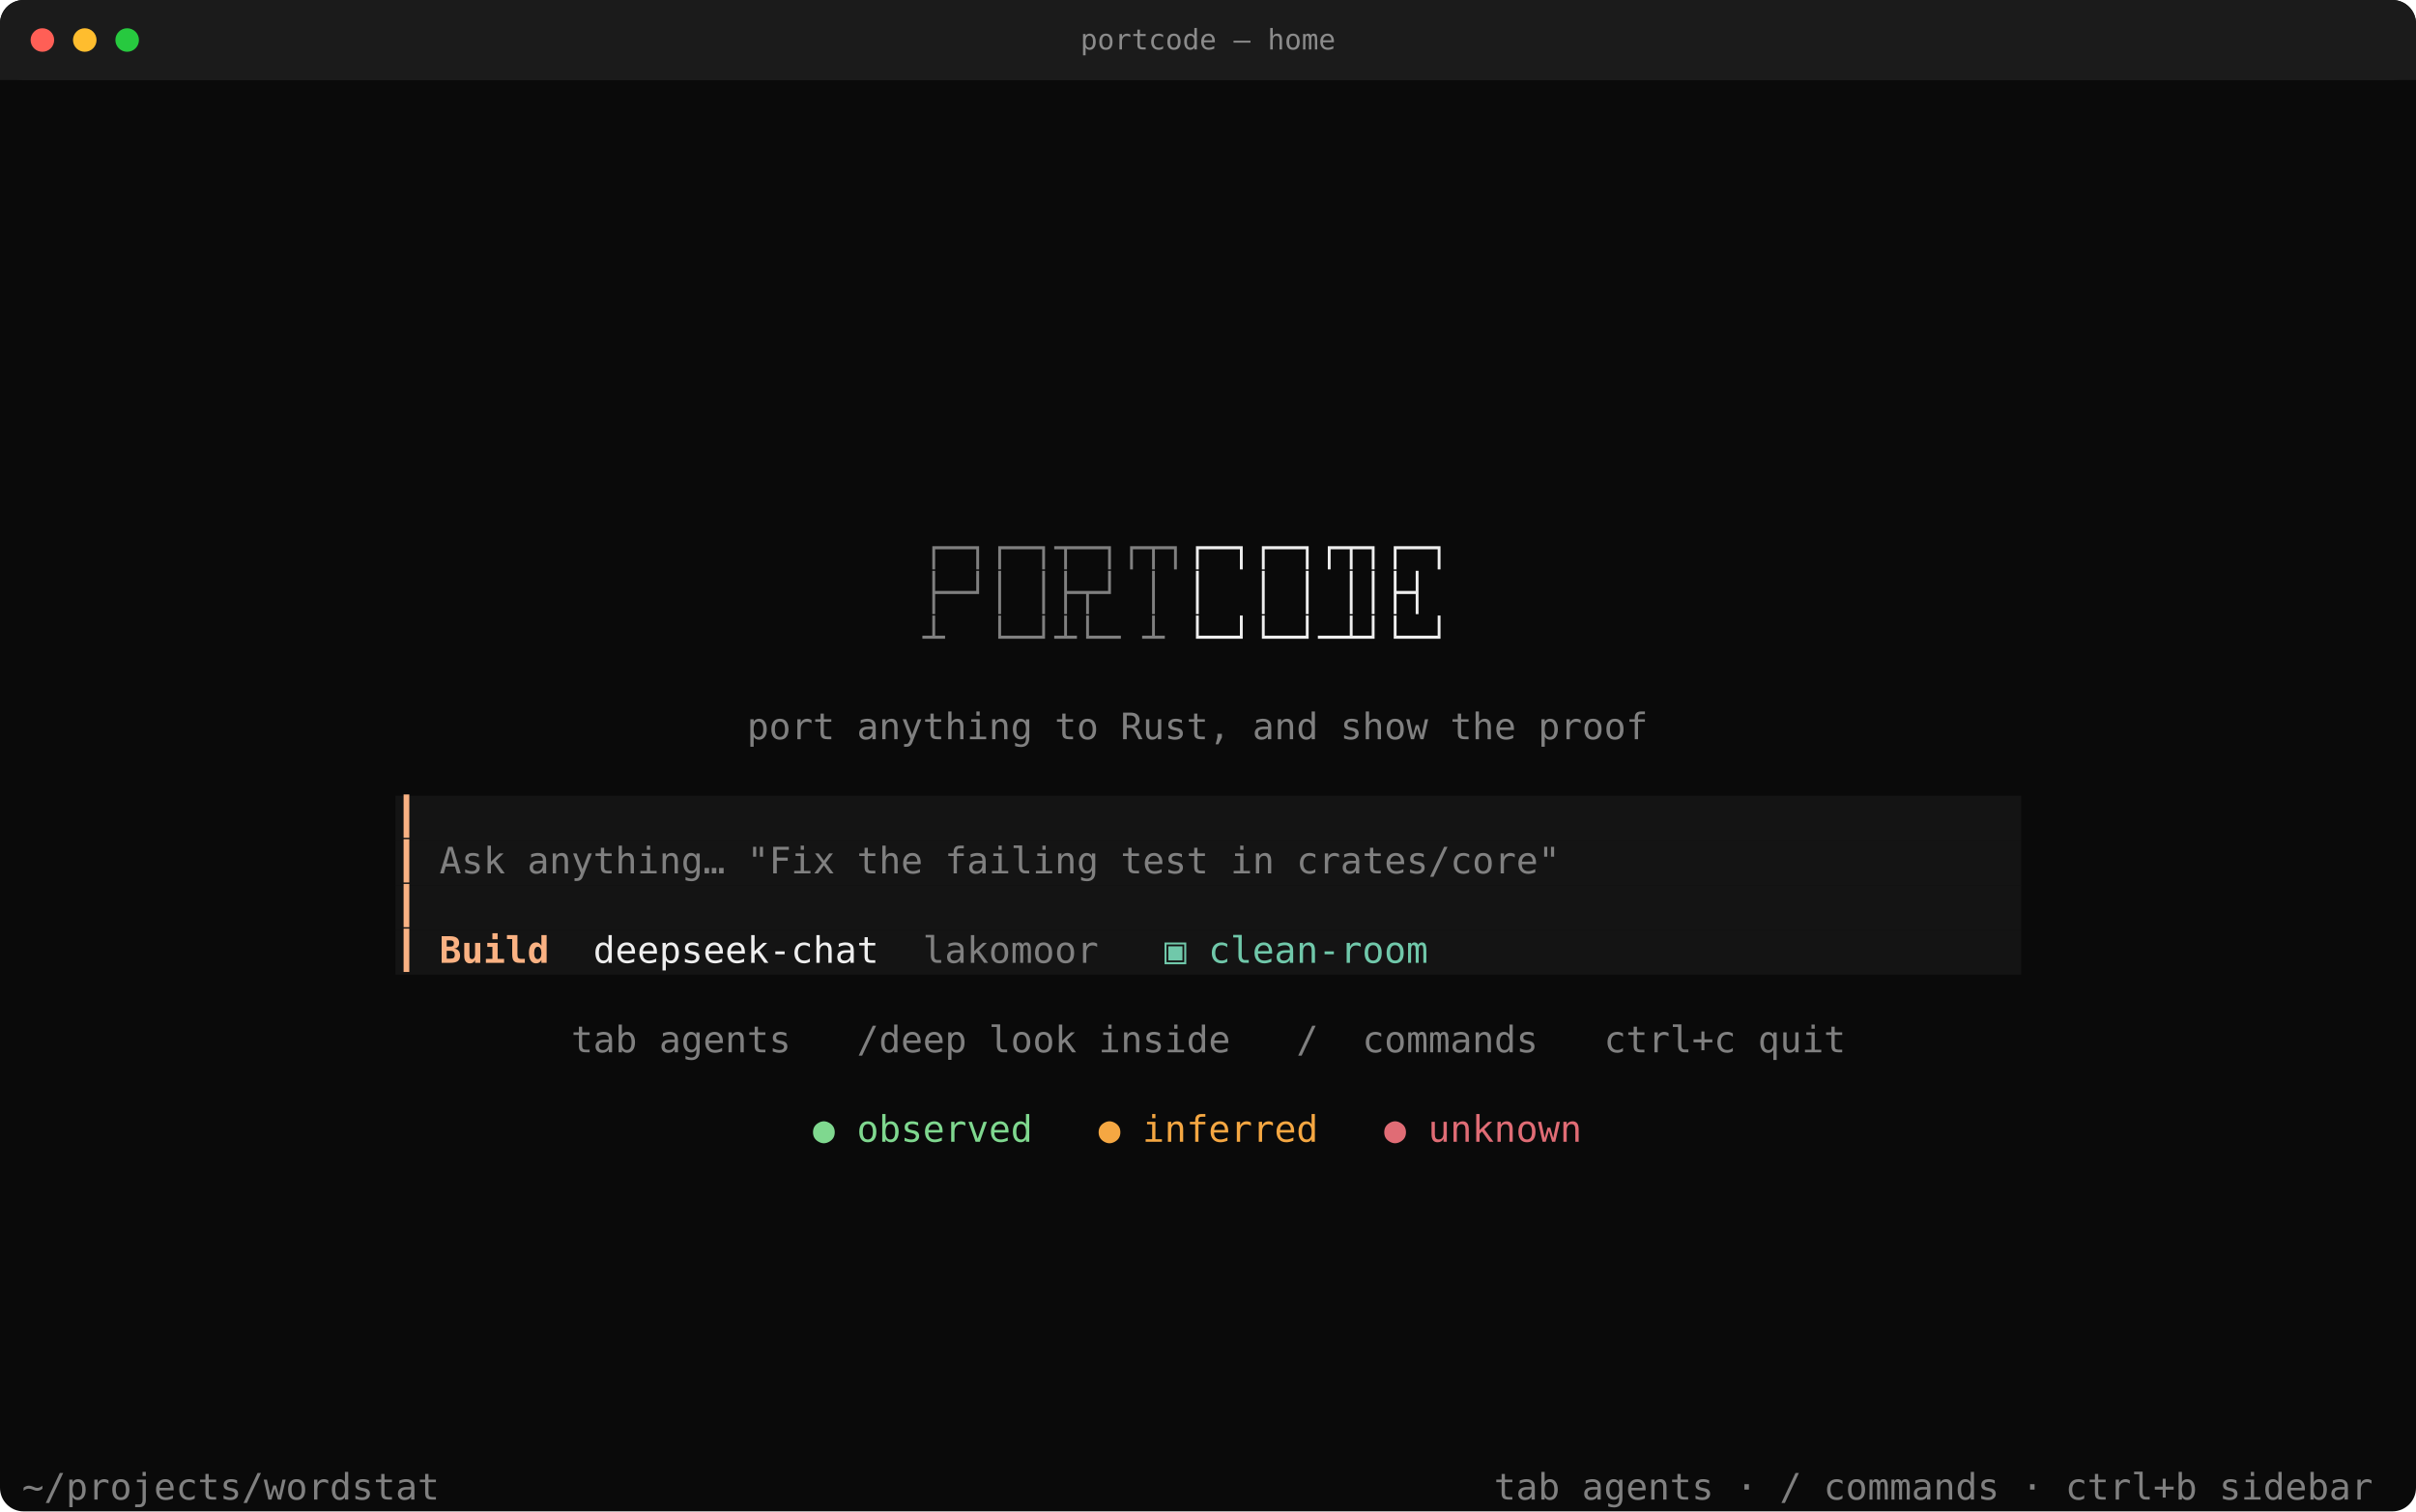
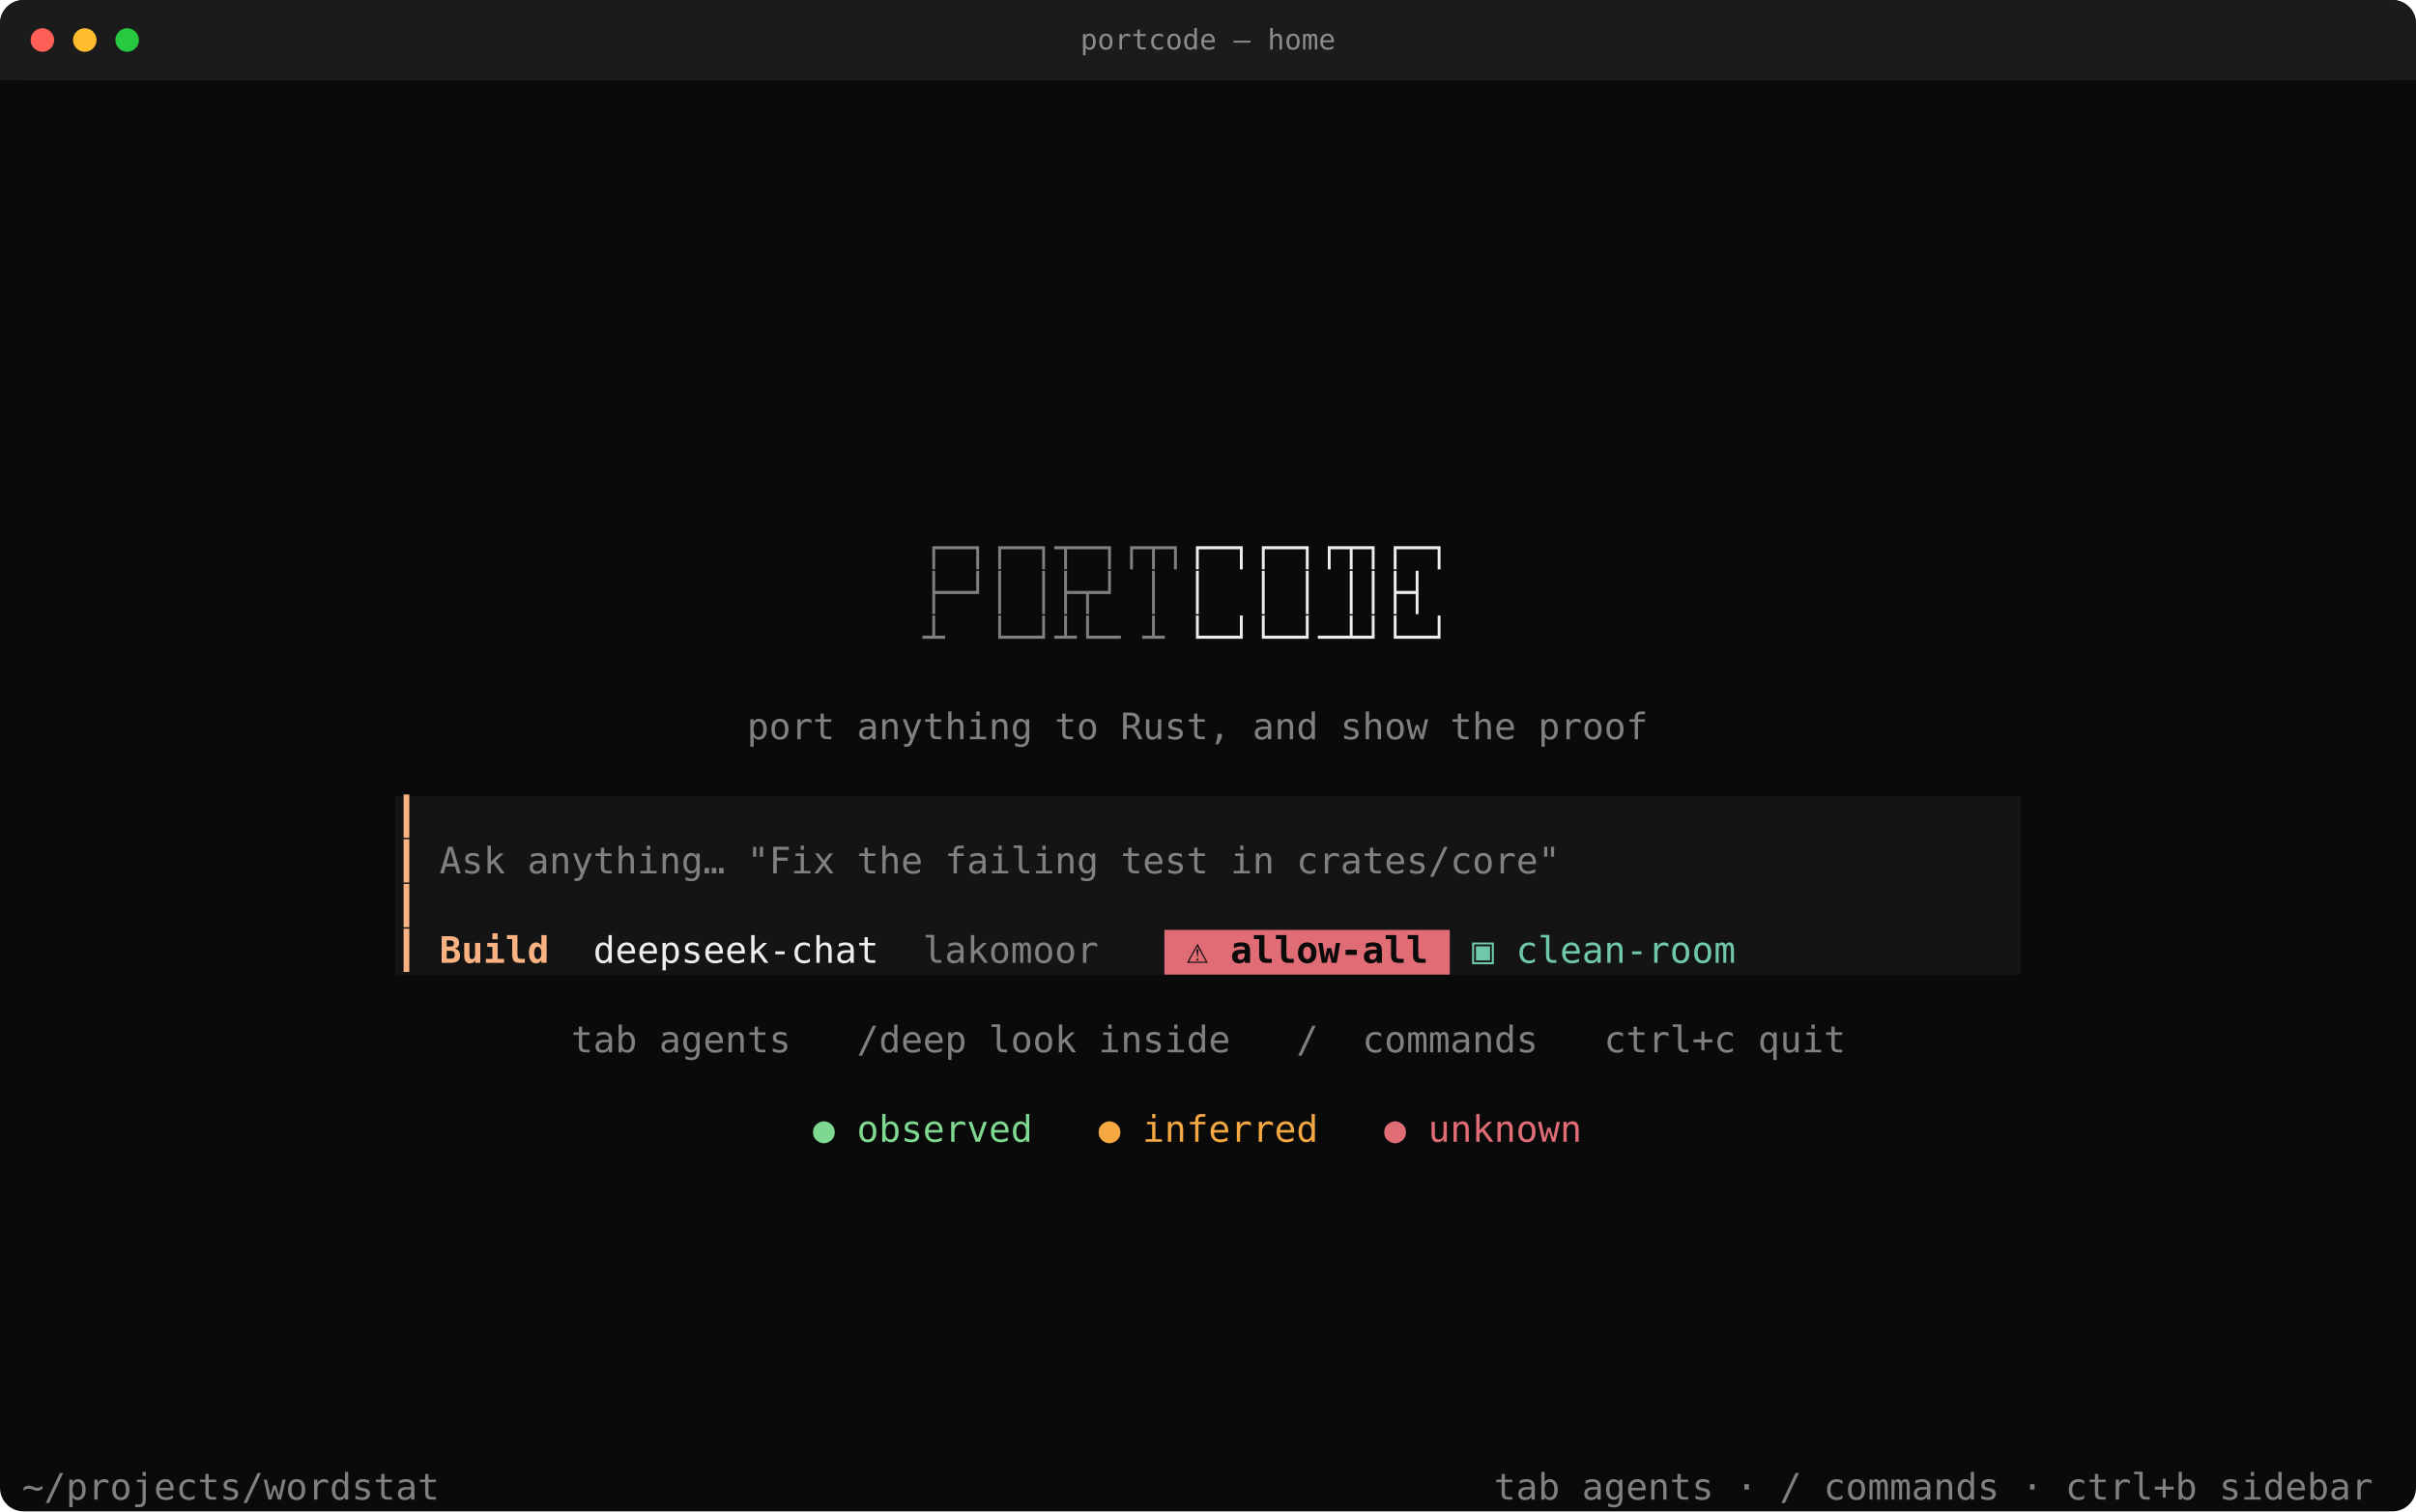
<svg xmlns="http://www.w3.org/2000/svg" width="1026" height="642" viewBox="0 0 1026 642" role="img" aria-label="portcode — home">
  <rect width="1026" height="642" rx="10" fill="#0a0a0a" />
  <rect width="1026" height="34" rx="10" fill="#1b1b1b" />
  <rect y="24" width="1026" height="10" fill="#1b1b1b" />
  <circle cx="18" cy="17" r="5" fill="#ff5f56" />
  <circle cx="36" cy="17" r="5" fill="#ffbd2e" />
  <circle cx="54" cy="17" r="5" fill="#27c93f" />
  <text x="513" y="21" fill="#8b8b8b" font-family="ui-monospace,Menlo,monospace" font-size="12" text-anchor="middle">portcode — home</text>
  <rect x="167.94" y="338.00" width="690.42" height="19" fill="#141414" />
  <rect x="167.94" y="357.00" width="690.42" height="19" fill="#141414" />
  <rect x="167.94" y="376.00" width="690.42" height="19" fill="#141414" />
-   <rect x="167.94" y="395.00" width="690.42" height="19" fill="#141414" />
+   <rect x="167.94" y="395.00" width="326.55" height="19" fill="#141414" />
+   <rect x="494.49" y="395.00" width="121.29" height="19" fill="#e06c75" />
+   <rect x="615.78" y="395.00" width="242.58" height="19" fill="#141414" />
  <g font-family="ui-monospace,SFMono-Regular,Menlo,Consolas,'DejaVu Sans Mono',monospace" font-size="15.5" xml:space="preserve">
    <text x="391.86" y="238.00" fill="#808080" textLength="111.96" lengthAdjust="spacingAndGlyphs">┌─┐┌─┐┬─┐┌┬┐</text>
    <text x="503.82" y="238.00" fill="#eeeeee" textLength="111.96" lengthAdjust="spacingAndGlyphs" font-weight="700">┌─┐┌─┐┌┬┐┌─┐</text>
    <text x="391.86" y="257.00" fill="#808080" textLength="111.96" lengthAdjust="spacingAndGlyphs">├─┘│ │├┬┘ │ </text>
    <text x="503.82" y="257.00" fill="#eeeeee" textLength="111.96" lengthAdjust="spacingAndGlyphs" font-weight="700">│  │ │ ││├┤ </text>
    <text x="391.86" y="276.00" fill="#808080" textLength="111.96" lengthAdjust="spacingAndGlyphs">┴  └─┘┴└─ ┴ </text>
    <text x="503.82" y="276.00" fill="#eeeeee" textLength="111.96" lengthAdjust="spacingAndGlyphs" font-weight="700">└─┘└─┘─┴┘└─┘</text>
    <text x="317.22" y="314.00" fill="#808080" textLength="382.53" lengthAdjust="spacingAndGlyphs">port anything to Rust, and show the proof</text>
    <text x="167.94" y="352.00" fill="#fab283" textLength="9.33" lengthAdjust="spacingAndGlyphs">┃</text>
    <text x="167.94" y="371.00" fill="#fab283" textLength="9.33" lengthAdjust="spacingAndGlyphs">┃</text>
    <text x="177.27" y="371.00" fill="#808080" textLength="485.16" lengthAdjust="spacingAndGlyphs"> Ask anything… "Fix the failing test in crates/core"</text>
    <text x="167.94" y="390.00" fill="#fab283" textLength="9.33" lengthAdjust="spacingAndGlyphs">┃</text>
    <text x="167.94" y="409.00" fill="#fab283" textLength="9.33" lengthAdjust="spacingAndGlyphs">┃</text>
    <text x="186.60" y="409.00" fill="#fab283" textLength="46.65" lengthAdjust="spacingAndGlyphs" font-weight="700">Build</text>
    <text x="233.25" y="409.00" fill="#eeeeee" textLength="139.95" lengthAdjust="spacingAndGlyphs">  deepseek-chat</text>
    <text x="373.20" y="409.00" fill="#808080" textLength="93.30" lengthAdjust="spacingAndGlyphs">  lakomoor</text>
-     <text x="494.49" y="409.00" fill="#70c8aa" textLength="111.96" lengthAdjust="spacingAndGlyphs">▣ clean-room</text>
+     <text x="494.49" y="409.00" fill="#0a0a0a" textLength="121.29" lengthAdjust="spacingAndGlyphs" font-weight="700"> ⚠ allow-all </text>
+     <text x="625.11" y="409.00" fill="#70c8aa" textLength="111.96" lengthAdjust="spacingAndGlyphs">▣ clean-room</text>
    <text x="242.58" y="447.00" fill="#808080" textLength="541.14" lengthAdjust="spacingAndGlyphs">tab agents   /deep look inside   /  commands   ctrl+c quit</text>
    <text x="345.21" y="485.00" fill="#7fd88f" textLength="93.30" lengthAdjust="spacingAndGlyphs">● observed</text>
    <text x="438.51" y="485.00" fill="#f5a742" textLength="121.29" lengthAdjust="spacingAndGlyphs">   ● inferred</text>
    <text x="559.80" y="485.00" fill="#e06c75" textLength="111.96" lengthAdjust="spacingAndGlyphs">   ● unknown</text>
    <text x="0.00" y="637.00" fill="#808080" textLength="186.60" lengthAdjust="spacingAndGlyphs"> ~/projects/wordstat</text>
    <text x="634.44" y="637.00" fill="#808080" textLength="391.86" lengthAdjust="spacingAndGlyphs">tab agents · / commands · ctrl+b sidebar  </text>
  </g>
</svg>
